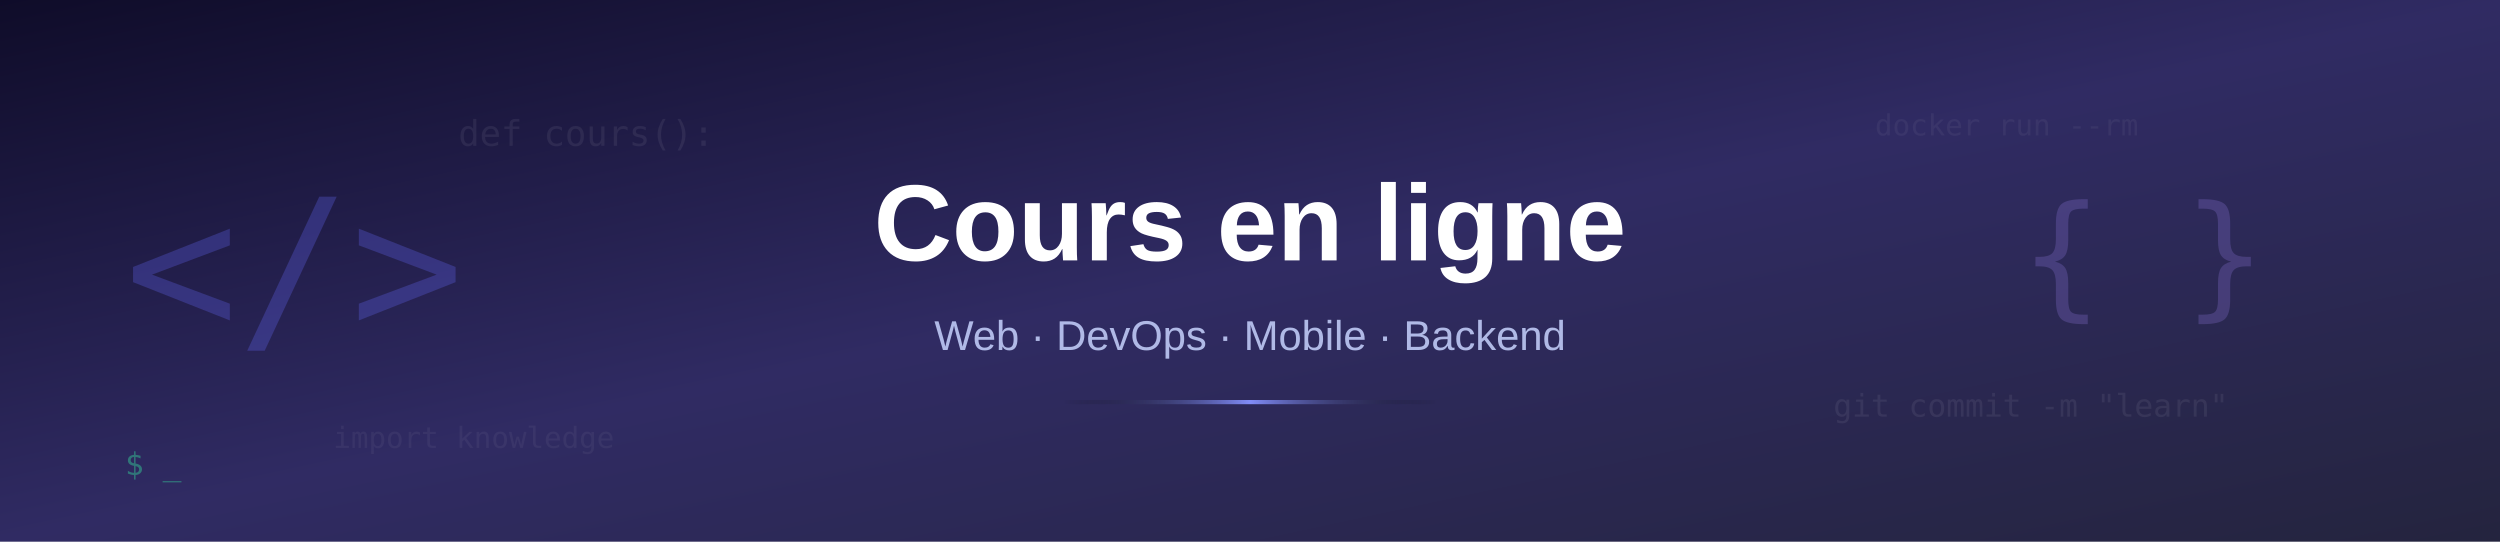
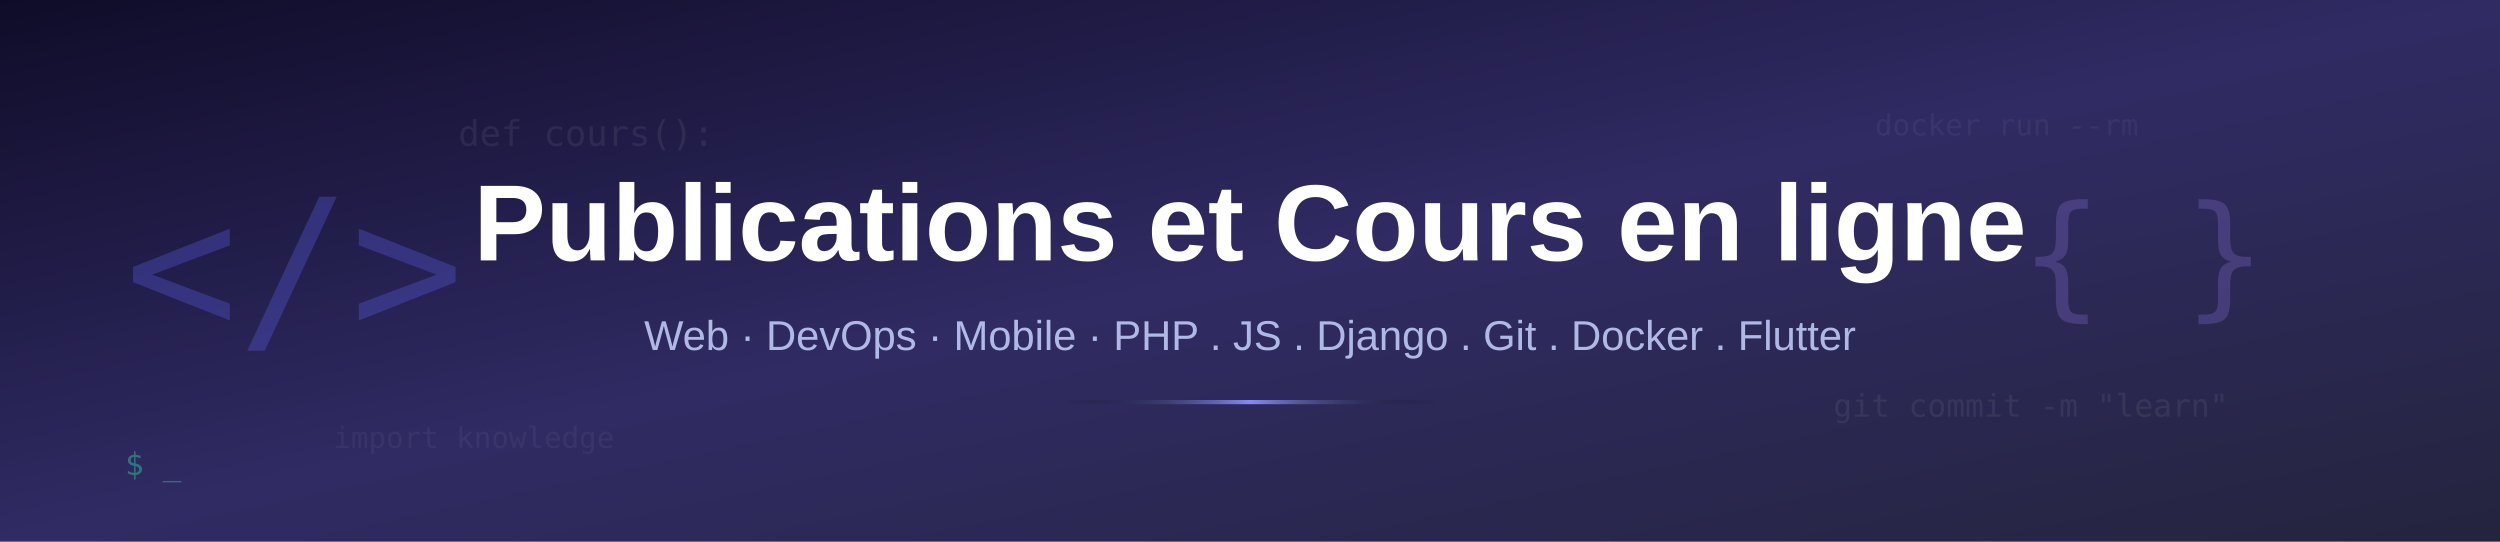
<svg xmlns="http://www.w3.org/2000/svg" viewBox="0 0 1200 260">
  <defs>
    <linearGradient id="bg" x1="0" y1="0" x2="1" y2="1" gradientUnits="objectBoundingBox">
      <stop offset="0%" stop-color="#0f0c29" />
      <stop offset="50%" stop-color="#302b63" />
      <stop offset="100%" stop-color="#24243e" />
    </linearGradient>
    <linearGradient id="accent" x1="0" y1="0" x2="1" y2="0">
      <stop offset="0%" stop-color="transparent" />
      <stop offset="50%" stop-color="#818cf8" />
      <stop offset="100%" stop-color="transparent" />
    </linearGradient>
  </defs>
  <rect width="1200" height="260" fill="url(#bg)" />
  <text x="60" y="160" font-family="monospace" font-size="90" fill="rgba(99,102,241,0.3)">&lt;/&gt;</text>
  <text x="970" y="145" font-family="monospace" font-size="65" fill="rgba(167,139,250,0.22)">{ }</text>
  <text x="220" y="70" font-family="monospace" font-size="17" fill="rgba(255,255,255,0.07)">def cours():</text>
  <text x="880" y="200" font-family="monospace" font-size="15" fill="rgba(255,255,255,0.07)">git commit -m "learn"</text>
  <text x="160" y="215" font-family="monospace" font-size="14" fill="rgba(255,255,255,0.05)">import knowledge</text>
  <text x="900" y="65" font-family="monospace" font-size="14" fill="rgba(255,255,255,0.05)">docker run --rm</text>
  <text x="60" y="228" font-family="monospace" font-size="15" fill="rgba(52,211,153,0.45)">$ _</text>
-   <text x="600" y="125" text-anchor="middle" font-family="Arial, Helvetica, sans-serif" font-size="52" font-weight="700" fill="white">Cours en ligne</text>
-   <text x="600" y="168" text-anchor="middle" font-family="Arial, Helvetica, sans-serif" font-size="20" fill="rgba(199,210,254,0.85)">Web · DevOps · Mobile · Backend</text>
+   <text x="600" y="125" text-anchor="middle" font-family="Arial, Helvetica, sans-serif" font-size="52" font-weight="700" fill="white">Publications et Cours en ligne</text>
+   <text x="600" y="168" text-anchor="middle" font-family="Arial, Helvetica, sans-serif" font-size="20" fill="rgba(199,210,254,0.85)">Web · DevOps · Mobile · PHP . JS . Django . Git . Docker . Flutter </text>
  <rect x="510" y="192" width="180" height="2" rx="1" fill="url(#accent)" />
</svg>
